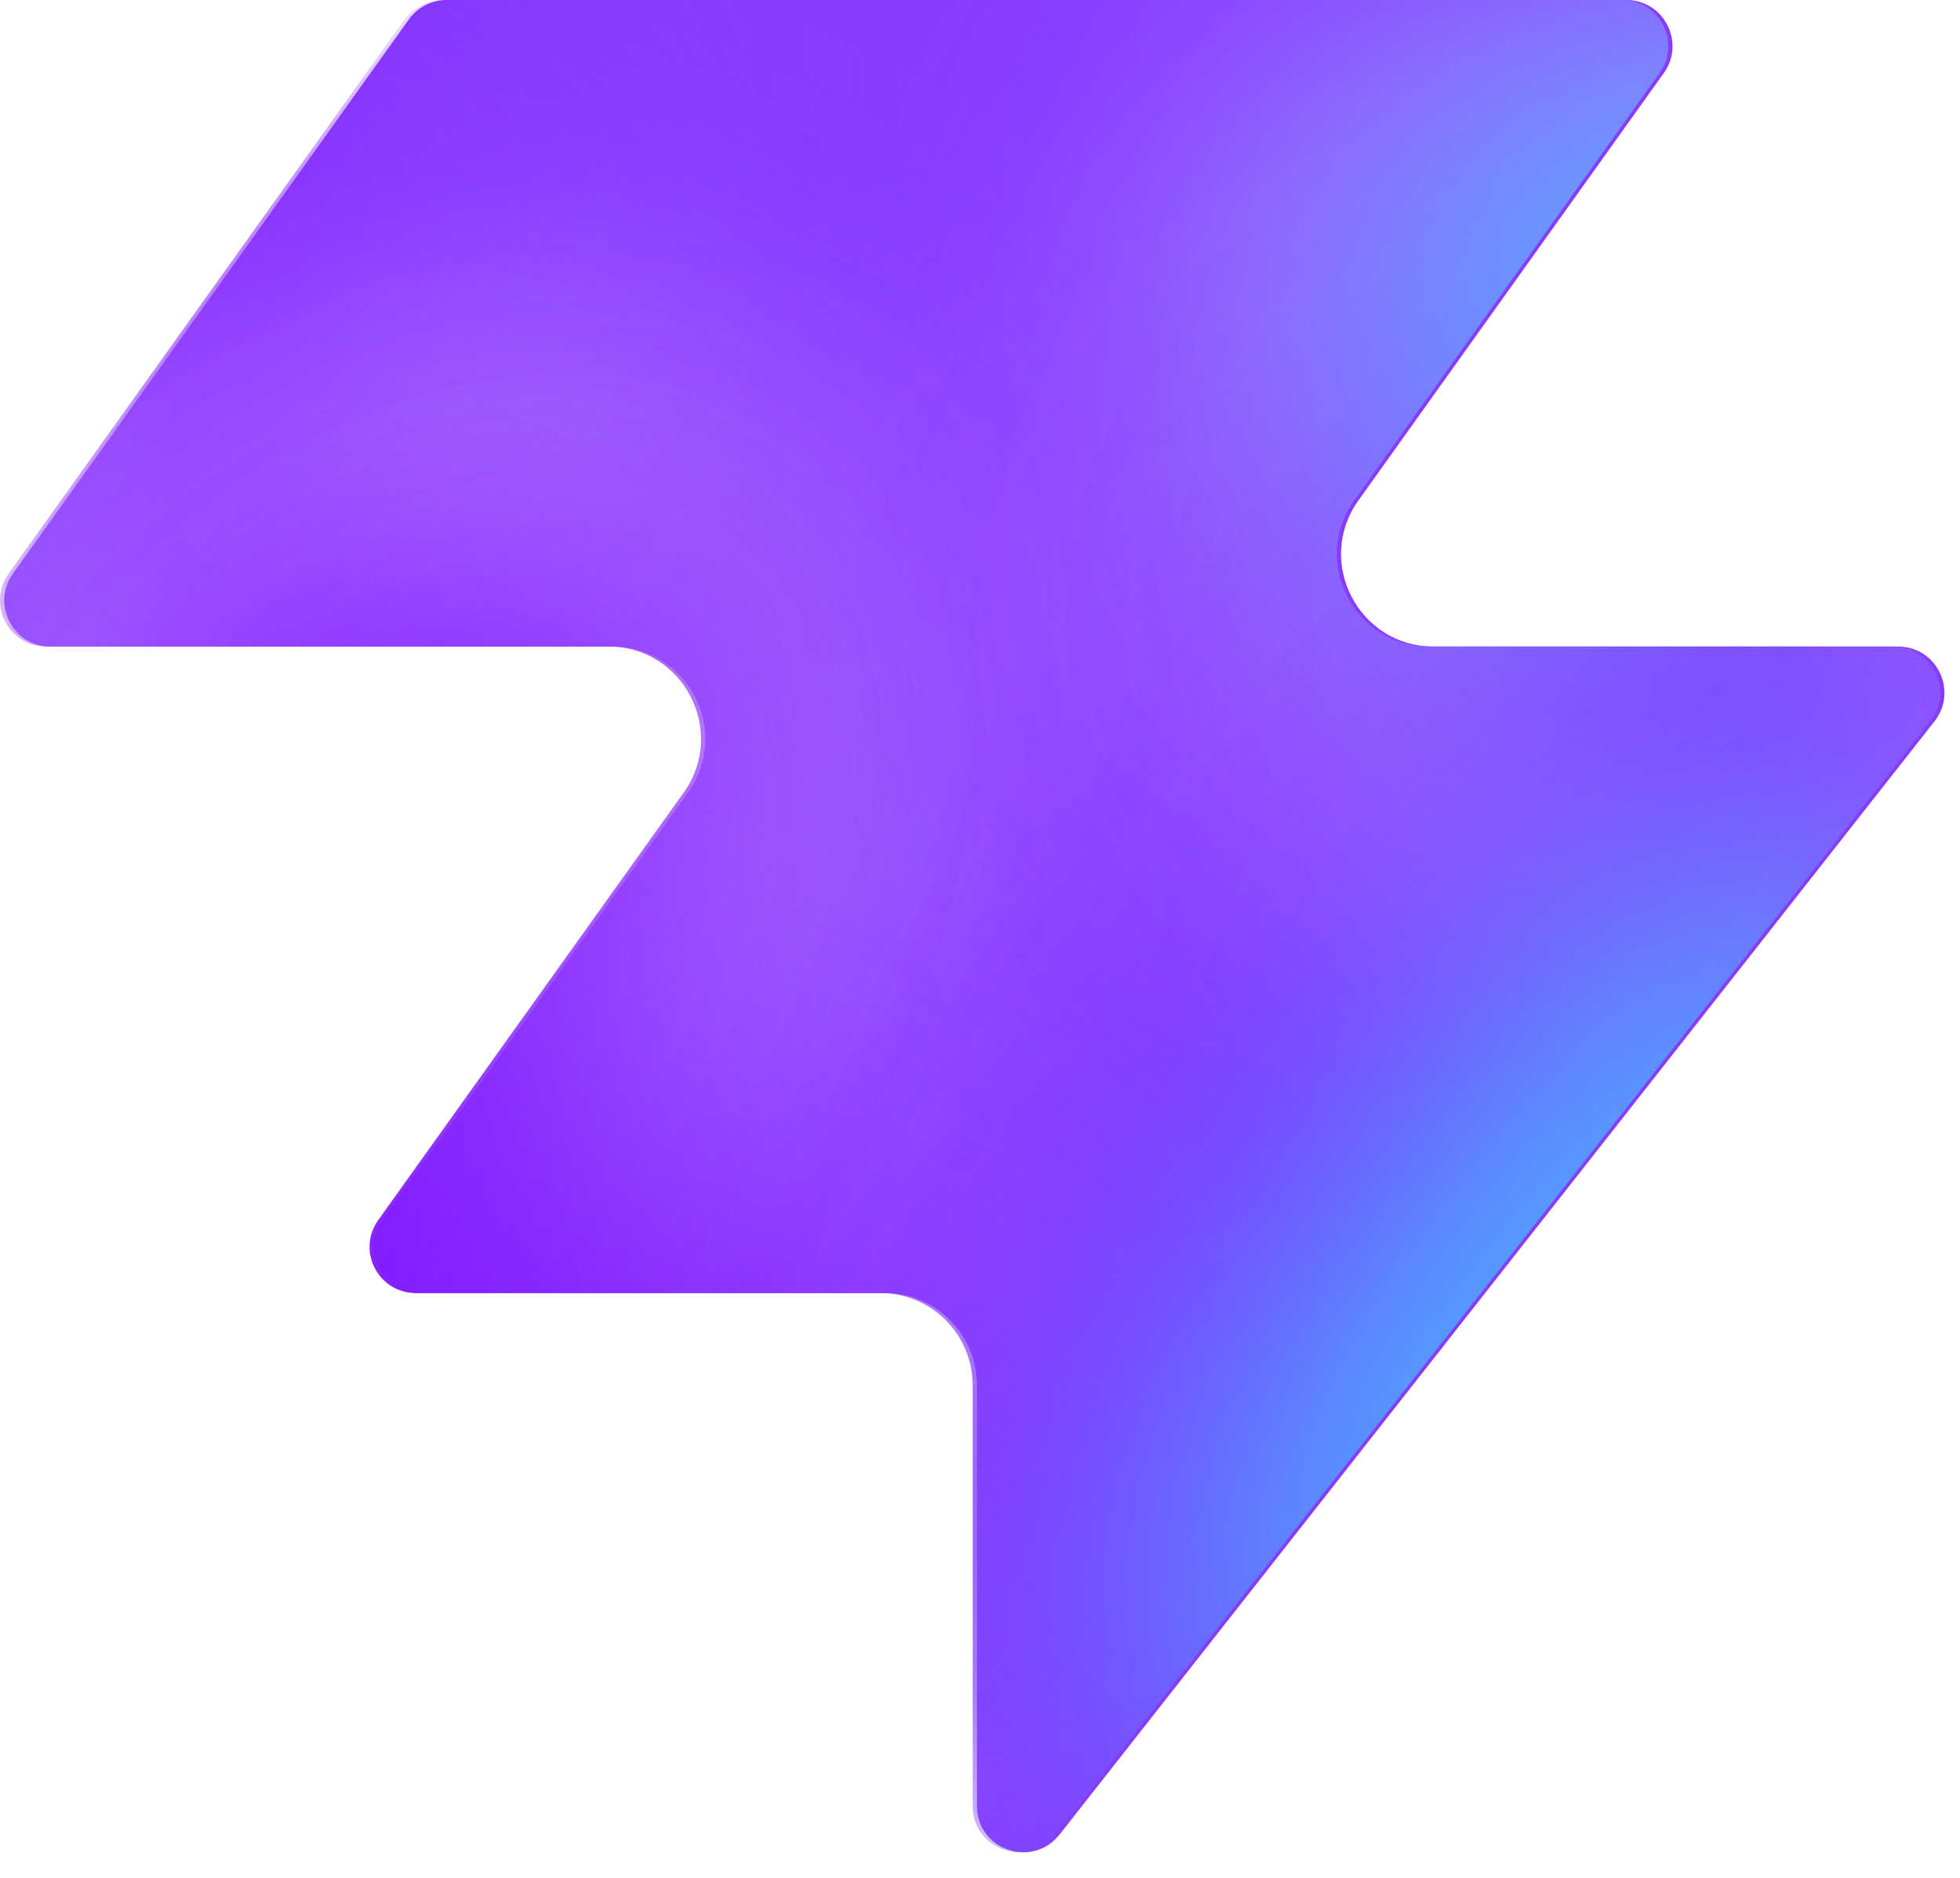
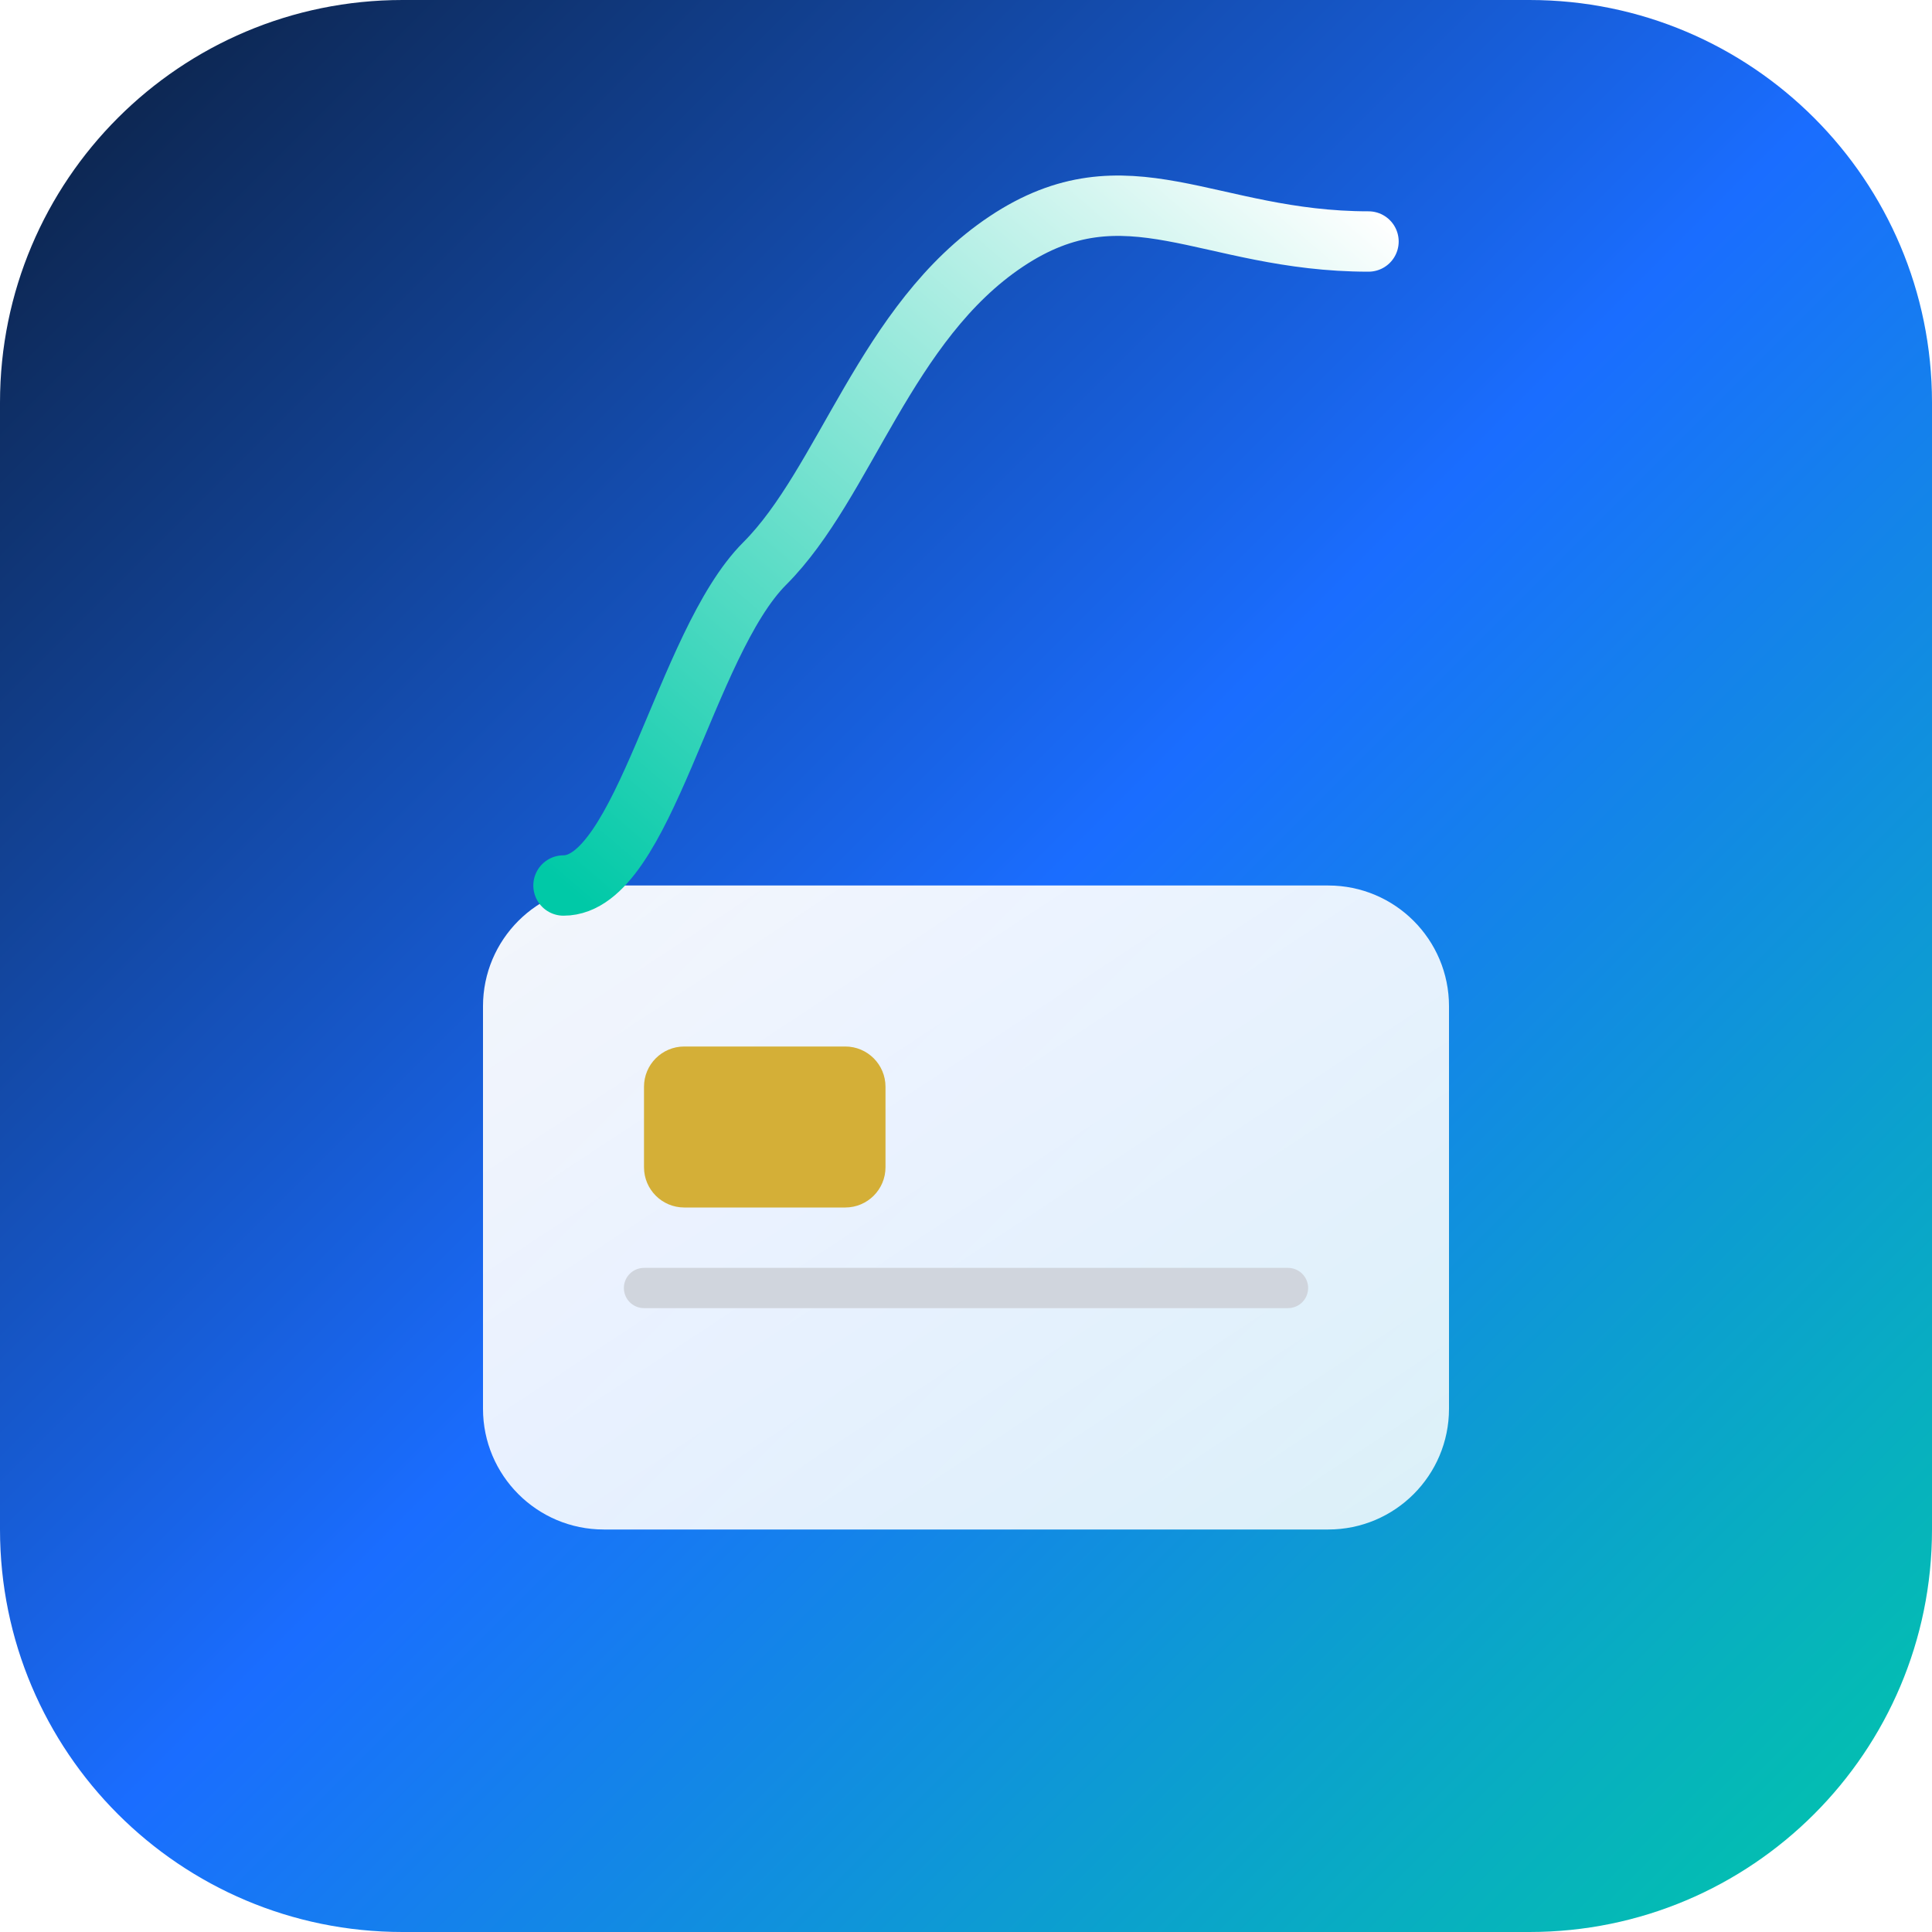
- <svg xmlns="http://www.w3.org/2000/svg" width="48" height="46" fill="none" viewBox="0 0 48 46">
-   <path fill="#863bff" d="M25.946 44.938c-.664.845-2.021.375-2.021-.698V33.937a2.26 2.26 0 0 0-2.262-2.262H10.287c-.92 0-1.456-1.04-.92-1.788l7.48-10.471c1.07-1.497 0-3.578-1.842-3.578H1.237c-.92 0-1.456-1.04-.92-1.788L10.013.474c.214-.297.556-.474.92-.474h28.894c.92 0 1.456 1.04.92 1.788l-7.48 10.471c-1.07 1.498 0 3.579 1.842 3.579h11.377c.943 0 1.473 1.088.89 1.83L25.947 44.94z" style="fill:#863bff;fill:color(display-p3 .525 .23 1);fill-opacity:1" />
-   <mask id="a" width="48" height="46" x="0" y="0" maskUnits="userSpaceOnUse" style="mask-type:alpha">
-     <path fill="#000" d="M25.842 44.938c-.664.844-2.021.375-2.021-.698V33.937a2.26 2.26 0 0 0-2.262-2.262H10.183c-.92 0-1.456-1.04-.92-1.788l7.48-10.471c1.07-1.498 0-3.579-1.842-3.579H1.133c-.92 0-1.456-1.04-.92-1.787L9.91.473c.214-.297.556-.474.92-.474h28.894c.92 0 1.456 1.04.92 1.788l-7.48 10.471c-1.07 1.498 0 3.578 1.842 3.578h11.377c.943 0 1.473 1.088.89 1.832L25.843 44.94z" style="fill:#000;fill-opacity:1" />
-   </mask>
-   <g mask="url(#a)">
-     <g filter="url(#b)">
-       <ellipse cx="5.508" cy="14.704" fill="#ede6ff" rx="5.508" ry="14.704" style="fill:#ede6ff;fill:color(display-p3 .927 .903 1);fill-opacity:1" transform="matrix(.00324 1 1 -.00324 -4.47 31.516)" />
-     </g>
-     <g filter="url(#c)">
-       <ellipse cx="10.399" cy="29.851" fill="#ede6ff" rx="10.399" ry="29.851" style="fill:#ede6ff;fill:color(display-p3 .927 .903 1);fill-opacity:1" transform="matrix(.00324 1 1 -.00324 -39.328 7.883)" />
-     </g>
-     <g filter="url(#d)">
-       <ellipse cx="5.508" cy="30.487" fill="#7e14ff" rx="5.508" ry="30.487" style="fill:#7e14ff;fill:color(display-p3 .492 .077 1);fill-opacity:1" transform="rotate(89.814 -25.913 -14.639)scale(1 -1)" />
-     </g>
-     <g filter="url(#e)">
-       <ellipse cx="5.508" cy="30.599" fill="#7e14ff" rx="5.508" ry="30.599" style="fill:#7e14ff;fill:color(display-p3 .492 .077 1);fill-opacity:1" transform="rotate(89.814 -32.644 -3.334)scale(1 -1)" />
-     </g>
-     <g filter="url(#f)">
-       <ellipse cx="5.508" cy="30.599" fill="#7e14ff" rx="5.508" ry="30.599" style="fill:#7e14ff;fill:color(display-p3 .492 .077 1);fill-opacity:1" transform="matrix(.00324 1 1 -.00324 -34.34 30.47)" />
-     </g>
-     <g filter="url(#g)">
-       <ellipse cx="14.072" cy="22.078" fill="#ede6ff" rx="14.072" ry="22.078" style="fill:#ede6ff;fill:color(display-p3 .927 .903 1);fill-opacity:1" transform="rotate(93.35 24.506 48.493)scale(-1 1)" />
-     </g>
-     <g filter="url(#h)">
-       <ellipse cx="3.47" cy="21.501" fill="#7e14ff" rx="3.47" ry="21.501" style="fill:#7e14ff;fill:color(display-p3 .492 .077 1);fill-opacity:1" transform="rotate(89.009 28.708 47.59)scale(-1 1)" />
-     </g>
-     <g filter="url(#i)">
-       <ellipse cx="3.47" cy="21.501" fill="#7e14ff" rx="3.47" ry="21.501" style="fill:#7e14ff;fill:color(display-p3 .492 .077 1);fill-opacity:1" transform="rotate(89.009 28.708 47.59)scale(-1 1)" />
-     </g>
-     <g filter="url(#j)">
-       <ellipse cx=".387" cy="8.972" fill="#7e14ff" rx="4.407" ry="29.108" style="fill:#7e14ff;fill:color(display-p3 .492 .077 1);fill-opacity:1" transform="rotate(39.51 .387 8.972)" />
-     </g>
-     <g filter="url(#k)">
-       <ellipse cx="47.523" cy="-6.092" fill="#7e14ff" rx="4.407" ry="29.108" style="fill:#7e14ff;fill:color(display-p3 .492 .077 1);fill-opacity:1" transform="rotate(37.892 47.523 -6.092)" />
-     </g>
-     <g filter="url(#l)">
-       <ellipse cx="41.412" cy="6.333" fill="#47bfff" rx="5.971" ry="9.665" style="fill:#47bfff;fill:color(display-p3 .28 .748 1);fill-opacity:1" transform="rotate(37.892 41.412 6.333)" />
-     </g>
-     <g filter="url(#m)">
-       <ellipse cx="-1.879" cy="38.332" fill="#7e14ff" rx="4.407" ry="29.108" style="fill:#7e14ff;fill:color(display-p3 .492 .077 1);fill-opacity:1" transform="rotate(37.892 -1.88 38.332)" />
-     </g>
-     <g filter="url(#n)">
-       <ellipse cx="-1.879" cy="38.332" fill="#7e14ff" rx="4.407" ry="29.108" style="fill:#7e14ff;fill:color(display-p3 .492 .077 1);fill-opacity:1" transform="rotate(37.892 -1.88 38.332)" />
-     </g>
-     <g filter="url(#o)">
-       <ellipse cx="35.651" cy="29.907" fill="#7e14ff" rx="4.407" ry="29.108" style="fill:#7e14ff;fill:color(display-p3 .492 .077 1);fill-opacity:1" transform="rotate(37.892 35.651 29.907)" />
-     </g>
-     <g filter="url(#p)">
-       <ellipse cx="38.418" cy="32.4" fill="#47bfff" rx="5.971" ry="15.297" style="fill:#47bfff;fill:color(display-p3 .28 .748 1);fill-opacity:1" transform="rotate(37.892 38.418 32.4)" />
-     </g>
-   </g>
+ <svg xmlns="http://www.w3.org/2000/svg" width="48" height="48" viewBox="0 0 48 48">
  <defs>
-     <filter id="b" width="60.045" height="41.654" x="-19.77" y="16.149" color-interpolation-filters="sRGB" filterUnits="userSpaceOnUse">
-       <feFlood flood-opacity="0" result="BackgroundImageFix" />
-       <feBlend in="SourceGraphic" in2="BackgroundImageFix" result="shape" />
-       <feGaussianBlur result="effect1_foregroundBlur_2002_17158" stdDeviation="7.659" />
-     </filter>
-     <filter id="c" width="90.34" height="51.437" x="-54.613" y="-7.533" color-interpolation-filters="sRGB" filterUnits="userSpaceOnUse">
-       <feFlood flood-opacity="0" result="BackgroundImageFix" />
-       <feBlend in="SourceGraphic" in2="BackgroundImageFix" result="shape" />
-       <feGaussianBlur result="effect1_foregroundBlur_2002_17158" stdDeviation="7.659" />
-     </filter>
-     <filter id="d" width="79.355" height="29.4" x="-49.64" y="2.03" color-interpolation-filters="sRGB" filterUnits="userSpaceOnUse">
-       <feFlood flood-opacity="0" result="BackgroundImageFix" />
-       <feBlend in="SourceGraphic" in2="BackgroundImageFix" result="shape" />
-       <feGaussianBlur result="effect1_foregroundBlur_2002_17158" stdDeviation="4.596" />
-     </filter>
-     <filter id="e" width="79.579" height="29.4" x="-45.045" y="20.029" color-interpolation-filters="sRGB" filterUnits="userSpaceOnUse">
-       <feFlood flood-opacity="0" result="BackgroundImageFix" />
-       <feBlend in="SourceGraphic" in2="BackgroundImageFix" result="shape" />
-       <feGaussianBlur result="effect1_foregroundBlur_2002_17158" stdDeviation="4.596" />
-     </filter>
-     <filter id="f" width="79.579" height="29.4" x="-43.513" y="21.178" color-interpolation-filters="sRGB" filterUnits="userSpaceOnUse">
-       <feFlood flood-opacity="0" result="BackgroundImageFix" />
-       <feBlend in="SourceGraphic" in2="BackgroundImageFix" result="shape" />
-       <feGaussianBlur result="effect1_foregroundBlur_2002_17158" stdDeviation="4.596" />
-     </filter>
-     <filter id="g" width="74.749" height="58.852" x="15.756" y="-17.901" color-interpolation-filters="sRGB" filterUnits="userSpaceOnUse">
-       <feFlood flood-opacity="0" result="BackgroundImageFix" />
-       <feBlend in="SourceGraphic" in2="BackgroundImageFix" result="shape" />
-       <feGaussianBlur result="effect1_foregroundBlur_2002_17158" stdDeviation="7.659" />
-     </filter>
-     <filter id="h" width="61.377" height="25.362" x="23.548" y="2.284" color-interpolation-filters="sRGB" filterUnits="userSpaceOnUse">
-       <feFlood flood-opacity="0" result="BackgroundImageFix" />
-       <feBlend in="SourceGraphic" in2="BackgroundImageFix" result="shape" />
-       <feGaussianBlur result="effect1_foregroundBlur_2002_17158" stdDeviation="4.596" />
-     </filter>
-     <filter id="i" width="61.377" height="25.362" x="23.548" y="2.284" color-interpolation-filters="sRGB" filterUnits="userSpaceOnUse">
-       <feFlood flood-opacity="0" result="BackgroundImageFix" />
-       <feBlend in="SourceGraphic" in2="BackgroundImageFix" result="shape" />
-       <feGaussianBlur result="effect1_foregroundBlur_2002_17158" stdDeviation="4.596" />
-     </filter>
-     <filter id="j" width="56.045" height="63.649" x="-27.636" y="-22.853" color-interpolation-filters="sRGB" filterUnits="userSpaceOnUse">
-       <feFlood flood-opacity="0" result="BackgroundImageFix" />
-       <feBlend in="SourceGraphic" in2="BackgroundImageFix" result="shape" />
-       <feGaussianBlur result="effect1_foregroundBlur_2002_17158" stdDeviation="4.596" />
-     </filter>
-     <filter id="k" width="54.814" height="64.646" x="20.116" y="-38.415" color-interpolation-filters="sRGB" filterUnits="userSpaceOnUse">
-       <feFlood flood-opacity="0" result="BackgroundImageFix" />
-       <feBlend in="SourceGraphic" in2="BackgroundImageFix" result="shape" />
-       <feGaussianBlur result="effect1_foregroundBlur_2002_17158" stdDeviation="4.596" />
-     </filter>
-     <filter id="l" width="33.541" height="35.313" x="24.641" y="-11.323" color-interpolation-filters="sRGB" filterUnits="userSpaceOnUse">
-       <feFlood flood-opacity="0" result="BackgroundImageFix" />
-       <feBlend in="SourceGraphic" in2="BackgroundImageFix" result="shape" />
-       <feGaussianBlur result="effect1_foregroundBlur_2002_17158" stdDeviation="4.596" />
-     </filter>
-     <filter id="m" width="54.814" height="64.646" x="-29.286" y="6.009" color-interpolation-filters="sRGB" filterUnits="userSpaceOnUse">
-       <feFlood flood-opacity="0" result="BackgroundImageFix" />
-       <feBlend in="SourceGraphic" in2="BackgroundImageFix" result="shape" />
-       <feGaussianBlur result="effect1_foregroundBlur_2002_17158" stdDeviation="4.596" />
-     </filter>
-     <filter id="n" width="54.814" height="64.646" x="-29.286" y="6.009" color-interpolation-filters="sRGB" filterUnits="userSpaceOnUse">
-       <feFlood flood-opacity="0" result="BackgroundImageFix" />
-       <feBlend in="SourceGraphic" in2="BackgroundImageFix" result="shape" />
-       <feGaussianBlur result="effect1_foregroundBlur_2002_17158" stdDeviation="4.596" />
-     </filter>
-     <filter id="o" width="54.814" height="64.646" x="8.244" y="-2.416" color-interpolation-filters="sRGB" filterUnits="userSpaceOnUse">
-       <feFlood flood-opacity="0" result="BackgroundImageFix" />
-       <feBlend in="SourceGraphic" in2="BackgroundImageFix" result="shape" />
-       <feGaussianBlur result="effect1_foregroundBlur_2002_17158" stdDeviation="4.596" />
-     </filter>
-     <filter id="p" width="39.409" height="43.623" x="18.713" y="10.588" color-interpolation-filters="sRGB" filterUnits="userSpaceOnUse">
-       <feFlood flood-opacity="0" result="BackgroundImageFix" />
-       <feBlend in="SourceGraphic" in2="BackgroundImageFix" result="shape" />
-       <feGaussianBlur result="effect1_foregroundBlur_2002_17158" stdDeviation="4.596" />
-     </filter>
+     <linearGradient id="bg-fav" x1="0%" y1="0%" x2="100%" y2="100%">
+       <stop offset="0%" stop-color="#0B1D3A" />
+       <stop offset="50%" stop-color="#1A6DFF" />
+       <stop offset="100%" stop-color="#00C9A7" />
+     </linearGradient>
+     <linearGradient id="card-fav" x1="0%" y1="0%" x2="100%" y2="100%">
+       <stop offset="0%" stop-color="#ffffff" stop-opacity="0.95" />
+       <stop offset="100%" stop-color="#ffffff" stop-opacity="0.85" />
+     </linearGradient>
+     <linearGradient id="line-fav" x1="0%" y1="100%" x2="100%" y2="0%">
+       <stop offset="0%" stop-color="#00C9A7" />
+       <stop offset="100%" stop-color="#ffffff" />
+     </linearGradient>
  </defs>
+   <rect width="48" height="48" rx="10" fill="url(#bg-fav)" />
+   <rect x="12" y="22" width="24" height="16" rx="3" fill="url(#card-fav)" />
+   <rect x="16" y="26" width="6" height="4" rx="1" fill="#D4AF37" />
+   <line x1="16" y1="32" x2="32" y2="32" stroke="#D0D5DD" stroke-width="1" stroke-linecap="round" />
+   <path d="M14 22 C 16 22, 17 16, 19 14 C 21 12, 22 8, 25 6 C 28 4, 30 6, 34 6" fill="none" stroke="url(#line-fav)" stroke-width="1.5" stroke-linecap="round" />
</svg>
